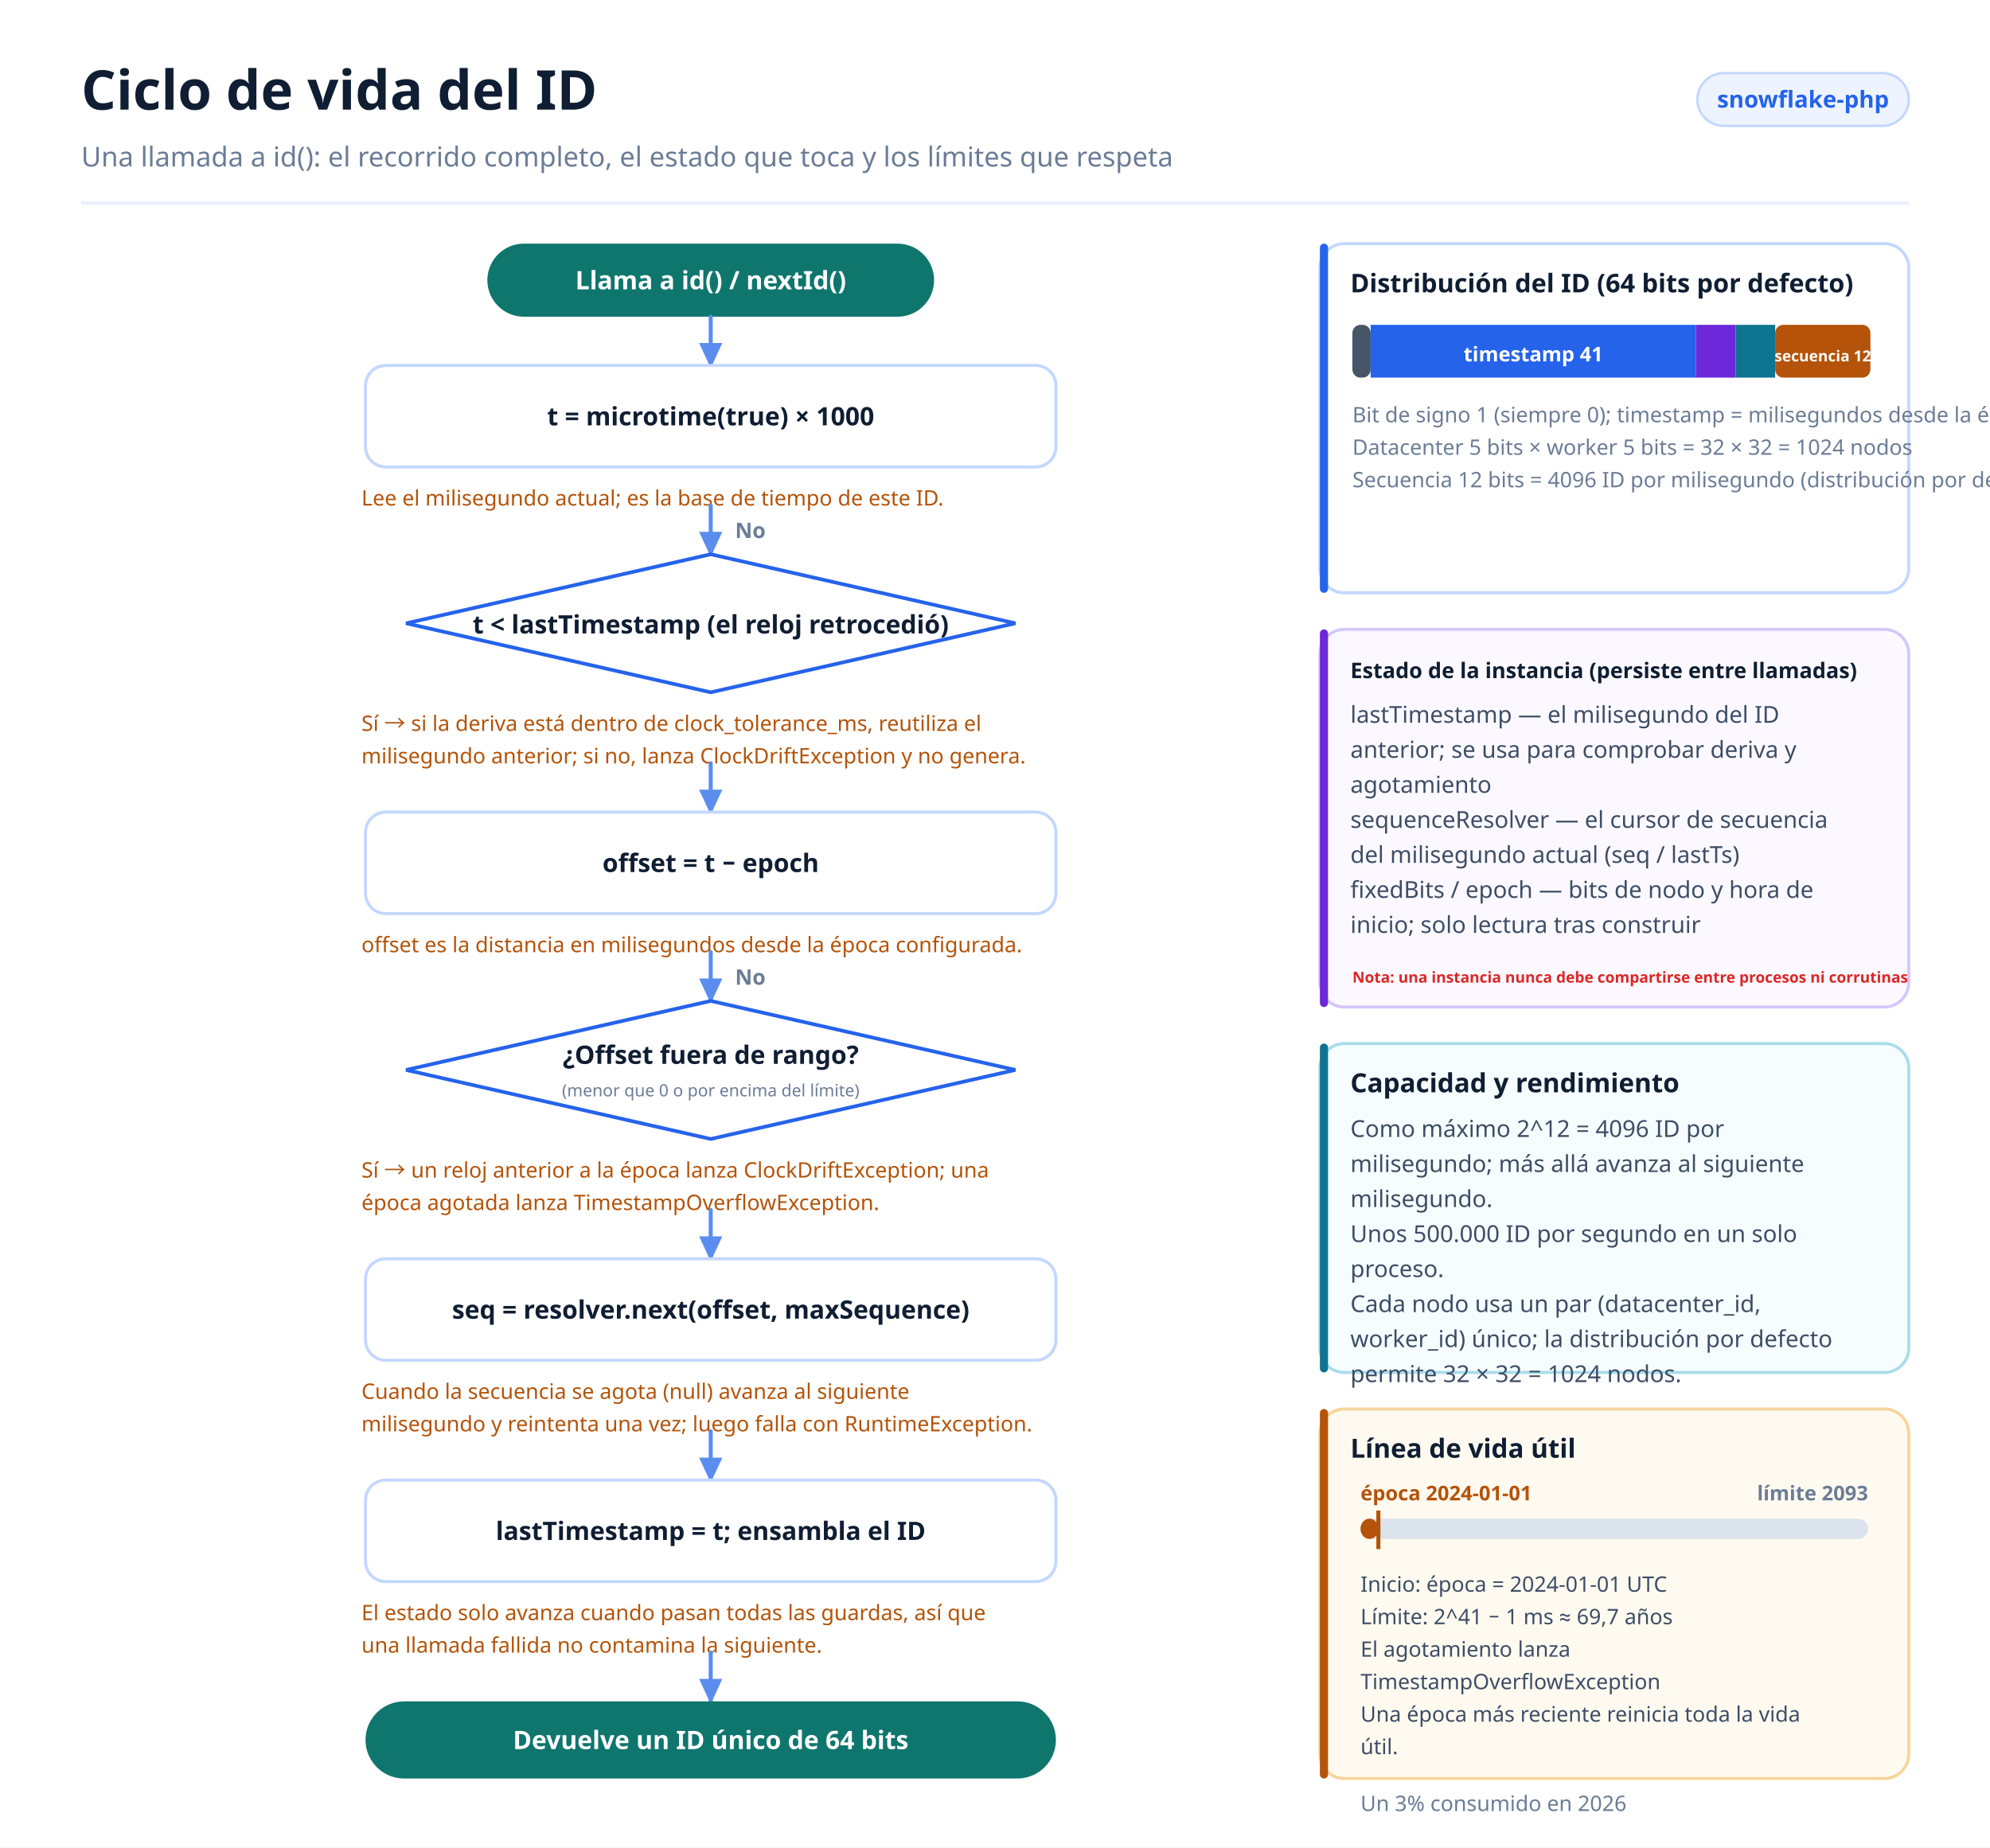
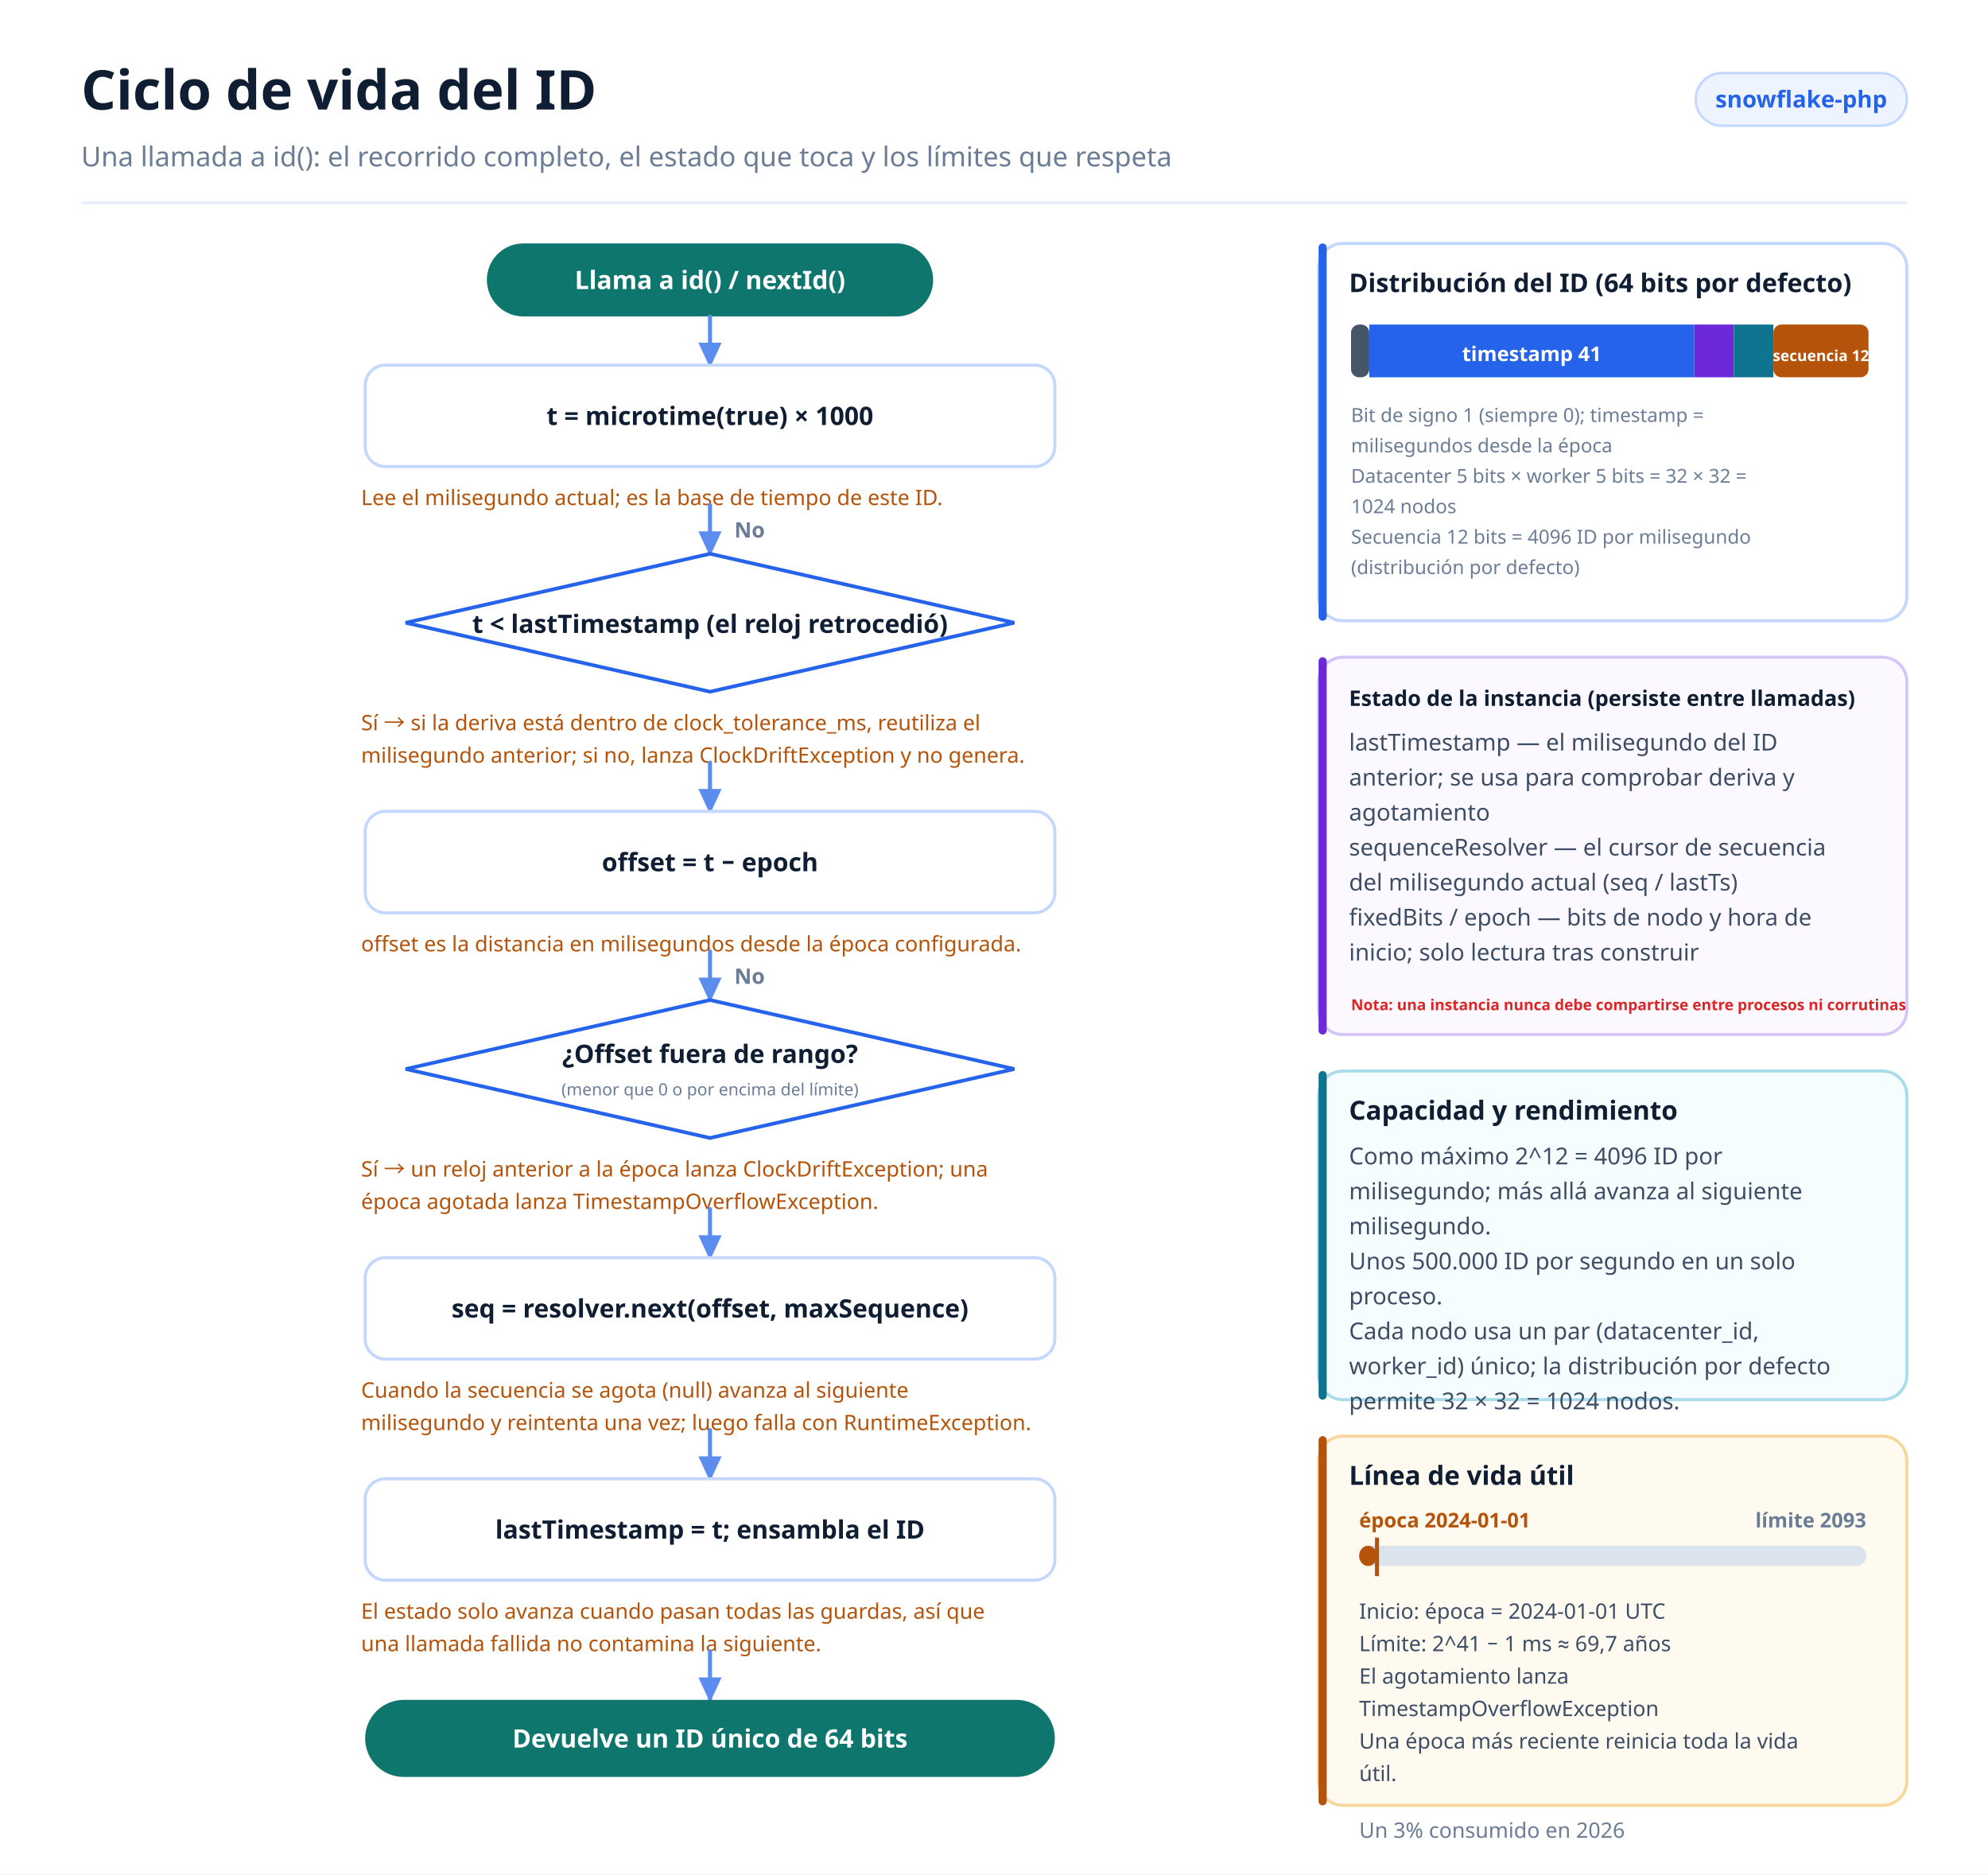
- <svg xmlns="http://www.w3.org/2000/svg" viewBox="0 0 980 910" width="980" height="910" role="img" font-family="-apple-system, BlinkMacSystemFont, 'Segoe UI', 'Noto Sans', 'PingFang SC', 'Hiragino Sans', 'Yu Gothic', 'Malgun Gothic', Roboto, 'Noto Sans CJK SC', 'Source Han Sans SC', 'Microsoft YaHei', 'Kohinoor Devanagari', 'Devanagari Sangam MN', 'Nirmala UI', 'Noto Sans Devanagari', 'Bangla MN', 'Bangla Sangam MN', 'Noto Sans Bengali', 'Geeza Pro', 'Noto Sans Arabic', Arial, sans-serif">
+ <svg xmlns="http://www.w3.org/2000/svg" viewBox="0 0 980 924" width="980" height="924" role="img" font-family="-apple-system, BlinkMacSystemFont, 'Segoe UI', 'Noto Sans', 'PingFang SC', 'Hiragino Sans', 'Yu Gothic', 'Malgun Gothic', Roboto, 'Noto Sans CJK SC', 'Source Han Sans SC', 'Microsoft YaHei', 'Kohinoor Devanagari', 'Devanagari Sangam MN', 'Nirmala UI', 'Noto Sans Devanagari', 'Bangla MN', 'Bangla Sangam MN', 'Noto Sans Bengali', 'Geeza Pro', 'Noto Sans Arabic', Arial, sans-serif">
  <defs>
    <marker id="mk-5b8def" viewBox="0 0 10 10" refX="8.5" refY="5" markerWidth="6.5" markerHeight="6.5" orient="auto">
      <path d="M0,0.6 L9.5,5 L0,9.4 z" fill="#5b8def" />
    </marker>
  </defs>
-   <rect width="980" height="910" fill="#ffffff" />
+   <rect width="980" height="924" fill="#ffffff" />
  <text x="40" y="54" font-size="27.0" fill="#0f1e33" font-weight="700">Ciclo de vida del ID</text>
  <text x="40" y="82" font-size="13.5" fill="#6b7c96" font-weight="400">Una llamada a id(): el recorrido completo, el estado que toca y los límites que respeta</text>
  <line x1="40.0" y1="100.0" x2="940.0" y2="100.0" stroke="#e8eefa" stroke-width="1.5" stroke-linecap="butt" />
  <rect x="835.9" y="36.0" width="104.1" height="26.0" rx="13" fill="#eef4ff" stroke="#c3d7ff" stroke-width="1.2" />
  <text x="887.937" y="53" font-size="11.5" fill="#2563eb" font-weight="600" text-anchor="middle">snowflake-php</text>
-   <rect x="650.0" y="120.0" width="290.0" height="172.0" rx="12" fill="#fff" stroke="#c3d7ff" stroke-width="1.5" />
-   <rect x="650.0" y="120.0" width="4.0" height="172.0" rx="2" fill="#2563eb" />
+   <rect x="650.0" y="120.0" width="290.0" height="186.0" rx="12" fill="#fff" stroke="#c3d7ff" stroke-width="1.5" />
+   <rect x="650.0" y="120.0" width="4.0" height="186.0" rx="2" fill="#2563eb" />
  <text x="665" y="144" font-size="12.7" fill="#0f1e33" font-weight="700">Distribución del ID (64 bits por defecto)</text>
  <rect x="666.0" y="160.0" width="9.0" height="26.0" rx="4" fill="#475569" />
  <rect x="675.0" y="160.0" width="160.2" height="26.0" rx="0" fill="#2563eb" />
  <text x="755.078" y="178" font-size="10.0" fill="#fff" font-weight="600" text-anchor="middle">timestamp 41</text>
  <rect x="835.2" y="160.0" width="19.5" height="26.0" rx="0" fill="#6d28d9" />
  <rect x="854.7" y="160.0" width="19.5" height="26.0" rx="0" fill="#0e7490" />
  <rect x="874.2" y="160.0" width="46.9" height="26.0" rx="4" fill="#b45309" />
  <text x="897.656" y="178" font-size="7.5" fill="#fff" font-weight="600" text-anchor="middle">secuencia 12</text>
-   <text x="666" y="208" font-size="10.5" fill="#6b7c96" font-weight="400">Bit de signo 1 (siempre 0); timestamp = milisegundos desde la época</text>
-   <text x="666" y="224" font-size="10.5" fill="#6b7c96" font-weight="400">Datacenter 5 bits × worker 5 bits = 32 × 32 = 1024 nodos</text>
-   <text x="666" y="240" font-size="10.5" fill="#6b7c96" font-weight="400">Secuencia 12 bits = 4096 ID por milisegundo (distribución por defecto)</text>
-   <rect x="650.0" y="310.0" width="290.0" height="186.0" rx="12" fill="#fbf9ff" stroke="#d5c6fa" stroke-width="1.5" />
-   <rect x="650.0" y="310.0" width="4.0" height="186.0" rx="2" fill="#6d28d9" />
-   <text x="665" y="334" font-size="10.6" fill="#0f1e33" font-weight="700">Estado de la instancia (persiste entre llamadas)</text>
-   <text x="665" y="356.0" font-size="11.5" fill="#3d4d66" font-weight="400">lastTimestamp — el milisegundo del ID</text>
-   <text x="665" y="373.25" font-size="11.5" fill="#3d4d66" font-weight="400">anterior; se usa para comprobar deriva y</text>
-   <text x="665" y="390.5" font-size="11.5" fill="#3d4d66" font-weight="400">agotamiento</text>
-   <text x="665" y="407.75" font-size="11.5" fill="#3d4d66" font-weight="400">sequenceResolver — el cursor de secuencia</text>
-   <text x="665" y="425.0" font-size="11.5" fill="#3d4d66" font-weight="400">del milisegundo actual (seq / lastTs)</text>
-   <text x="665" y="442.25" font-size="11.5" fill="#3d4d66" font-weight="400">fixedBits / epoch — bits de nodo y hora de</text>
-   <text x="665" y="459.5" font-size="11.5" fill="#3d4d66" font-weight="400">inicio; solo lectura tras construir</text>
-   <text x="666" y="484" font-size="7.5" fill="#dc2626" font-weight="600">Nota: una instancia nunca debe compartirse entre procesos ni corrutinas</text>
-   <rect x="650.0" y="514.0" width="290.0" height="162.0" rx="12" fill="#f6fdfe" stroke="#a9dcea" stroke-width="1.5" />
-   <rect x="650.0" y="514.0" width="4.0" height="162.0" rx="2" fill="#0e7490" />
-   <text x="665" y="538" font-size="13.0" fill="#0f1e33" font-weight="700">Capacidad y rendimiento</text>
-   <text x="665" y="560.0" font-size="11.5" fill="#3d4d66" font-weight="400">Como máximo 2^12 = 4096 ID por</text>
-   <text x="665" y="577.25" font-size="11.5" fill="#3d4d66" font-weight="400">milisegundo; más allá avanza al siguiente</text>
-   <text x="665" y="594.5" font-size="11.5" fill="#3d4d66" font-weight="400">milisegundo.</text>
-   <text x="665" y="611.75" font-size="11.5" fill="#3d4d66" font-weight="400">Unos 500.000 ID por segundo en un solo</text>
-   <text x="665" y="629.0" font-size="11.5" fill="#3d4d66" font-weight="400">proceso.</text>
-   <text x="665" y="646.25" font-size="11.5" fill="#3d4d66" font-weight="400">Cada nodo usa un par (datacenter_id,</text>
-   <text x="665" y="663.5" font-size="11.5" fill="#3d4d66" font-weight="400">worker_id) único; la distribución por defecto</text>
-   <text x="665" y="680.75" font-size="11.5" fill="#3d4d66" font-weight="400">permite 32 × 32 = 1024 nodos.</text>
-   <rect x="650.0" y="694.0" width="290.0" height="182.0" rx="12" fill="#fffaf0" stroke="#f7d59b" stroke-width="1.5" />
-   <rect x="650.0" y="694.0" width="4.0" height="182.0" rx="2" fill="#b45309" />
-   <text x="665" y="718" font-size="13.0" fill="#0f1e33" font-weight="700">Línea de vida útil</text>
-   <rect x="670.0" y="748.0" width="250.0" height="10.0" rx="5" fill="#dbe3ec" />
-   <rect x="670.0" y="748.0" width="8.8" height="10.0" rx="5" fill="#b45309" />
-   <line x1="678.8" y1="744.0" x2="678.8" y2="763.0" stroke="#b45309" stroke-width="2" stroke-linecap="butt" />
-   <text x="670" y="739" font-size="10.0" fill="#b45309" font-weight="600">época 2024-01-01</text>
-   <text x="920" y="739" font-size="10.0" fill="#6b7c96" font-weight="600" text-anchor="end">límite 2093</text>
-   <text x="670" y="784" font-size="10.5" fill="#3d4d66" font-weight="400">Inicio: época = 2024-01-01 UTC</text>
-   <text x="670" y="800" font-size="10.5" fill="#3d4d66" font-weight="400">Límite: 2^41 − 1 ms ≈ 69,7 años</text>
-   <text x="670" y="816" font-size="10.5" fill="#3d4d66" font-weight="400">El agotamiento lanza</text>
-   <text x="670" y="832" font-size="10.5" fill="#3d4d66" font-weight="400">TimestampOverflowException</text>
-   <text x="670" y="848" font-size="10.5" fill="#3d4d66" font-weight="400">Una época más reciente reinicia toda la vida</text>
-   <text x="670" y="864" font-size="10.5" fill="#3d4d66" font-weight="400">útil.</text>
-   <text x="670" y="892" font-size="10.5" fill="#3d4d66" text-anchor="start">
+   <text x="666" y="208" font-size="9.5" fill="#6b7c96" font-weight="400">Bit de signo 1 (siempre 0); timestamp =</text>
+   <text x="666" y="223" font-size="9.5" fill="#6b7c96" font-weight="400">milisegundos desde la época</text>
+   <text x="666" y="238" font-size="9.5" fill="#6b7c96" font-weight="400">Datacenter 5 bits × worker 5 bits = 32 × 32 =</text>
+   <text x="666" y="253" font-size="9.5" fill="#6b7c96" font-weight="400">1024 nodos</text>
+   <text x="666" y="268" font-size="9.5" fill="#6b7c96" font-weight="400">Secuencia 12 bits = 4096 ID por milisegundo</text>
+   <text x="666" y="283" font-size="9.5" fill="#6b7c96" font-weight="400">(distribución por defecto)</text>
+   <rect x="650.0" y="324.0" width="290.0" height="186.0" rx="12" fill="#fbf9ff" stroke="#d5c6fa" stroke-width="1.5" />
+   <rect x="650.0" y="324.0" width="4.0" height="186.0" rx="2" fill="#6d28d9" />
+   <text x="665" y="348" font-size="10.6" fill="#0f1e33" font-weight="700">Estado de la instancia (persiste entre llamadas)</text>
+   <text x="665" y="370.0" font-size="11.5" fill="#3d4d66" font-weight="400">lastTimestamp — el milisegundo del ID</text>
+   <text x="665" y="387.25" font-size="11.5" fill="#3d4d66" font-weight="400">anterior; se usa para comprobar deriva y</text>
+   <text x="665" y="404.5" font-size="11.5" fill="#3d4d66" font-weight="400">agotamiento</text>
+   <text x="665" y="421.75" font-size="11.5" fill="#3d4d66" font-weight="400">sequenceResolver — el cursor de secuencia</text>
+   <text x="665" y="439.0" font-size="11.5" fill="#3d4d66" font-weight="400">del milisegundo actual (seq / lastTs)</text>
+   <text x="665" y="456.25" font-size="11.5" fill="#3d4d66" font-weight="400">fixedBits / epoch — bits de nodo y hora de</text>
+   <text x="665" y="473.5" font-size="11.5" fill="#3d4d66" font-weight="400">inicio; solo lectura tras construir</text>
+   <text x="666" y="498" font-size="7.5" fill="#dc2626" font-weight="600">Nota: una instancia nunca debe compartirse entre procesos ni corrutinas</text>
+   <rect x="650.0" y="528.0" width="290.0" height="162.0" rx="12" fill="#f6fdfe" stroke="#a9dcea" stroke-width="1.5" />
+   <rect x="650.0" y="528.0" width="4.0" height="162.0" rx="2" fill="#0e7490" />
+   <text x="665" y="552" font-size="13.0" fill="#0f1e33" font-weight="700">Capacidad y rendimiento</text>
+   <text x="665" y="574.0" font-size="11.5" fill="#3d4d66" font-weight="400">Como máximo 2^12 = 4096 ID por</text>
+   <text x="665" y="591.25" font-size="11.5" fill="#3d4d66" font-weight="400">milisegundo; más allá avanza al siguiente</text>
+   <text x="665" y="608.5" font-size="11.5" fill="#3d4d66" font-weight="400">milisegundo.</text>
+   <text x="665" y="625.75" font-size="11.5" fill="#3d4d66" font-weight="400">Unos 500.000 ID por segundo en un solo</text>
+   <text x="665" y="643.0" font-size="11.5" fill="#3d4d66" font-weight="400">proceso.</text>
+   <text x="665" y="660.25" font-size="11.5" fill="#3d4d66" font-weight="400">Cada nodo usa un par (datacenter_id,</text>
+   <text x="665" y="677.5" font-size="11.5" fill="#3d4d66" font-weight="400">worker_id) único; la distribución por defecto</text>
+   <text x="665" y="694.75" font-size="11.5" fill="#3d4d66" font-weight="400">permite 32 × 32 = 1024 nodos.</text>
+   <rect x="650.0" y="708.0" width="290.0" height="182.0" rx="12" fill="#fffaf0" stroke="#f7d59b" stroke-width="1.5" />
+   <rect x="650.0" y="708.0" width="4.0" height="182.0" rx="2" fill="#b45309" />
+   <text x="665" y="732" font-size="13.0" fill="#0f1e33" font-weight="700">Línea de vida útil</text>
+   <rect x="670.0" y="762.0" width="250.0" height="10.0" rx="5" fill="#dbe3ec" />
+   <rect x="670.0" y="762.0" width="8.8" height="10.0" rx="5" fill="#b45309" />
+   <line x1="678.8" y1="758.0" x2="678.8" y2="777.0" stroke="#b45309" stroke-width="2" stroke-linecap="butt" />
+   <text x="670" y="753" font-size="10.0" fill="#b45309" font-weight="600">época 2024-01-01</text>
+   <text x="920" y="753" font-size="10.0" fill="#6b7c96" font-weight="600" text-anchor="end">límite 2093</text>
+   <text x="670" y="798" font-size="10.5" fill="#3d4d66" font-weight="400">Inicio: época = 2024-01-01 UTC</text>
+   <text x="670" y="814" font-size="10.5" fill="#3d4d66" font-weight="400">Límite: 2^41 − 1 ms ≈ 69,7 años</text>
+   <text x="670" y="830" font-size="10.5" fill="#3d4d66" font-weight="400">El agotamiento lanza</text>
+   <text x="670" y="846" font-size="10.5" fill="#3d4d66" font-weight="400">TimestampOverflowException</text>
+   <text x="670" y="862" font-size="10.5" fill="#3d4d66" font-weight="400">Una época más reciente reinicia toda la vida</text>
+   <text x="670" y="878" font-size="10.5" fill="#3d4d66" font-weight="400">útil.</text>
+   <text x="670" y="906" font-size="10.5" fill="#3d4d66" text-anchor="start">
    <tspan fill="#6b7c96" font-weight="400">Un 3% consumido en 2026</tspan>
  </text>
  <rect x="240.0" y="120.0" width="220.0" height="36.0" rx="18.0" fill="#0f766e" />
  <text x="350.0" y="142.5" font-size="12.5" fill="#fff" font-weight="600" text-anchor="middle">Llama a id() / nextId()</text>
  <path d="M350.0,156.0 L350.0,180.0" fill="none" stroke="#5b8def" stroke-width="2" stroke-linecap="round" marker-end="url(#mk-5b8def)" />
  <rect x="180.0" y="180.0" width="340.0" height="50.0" rx="10" fill="#fff" stroke="#c3d7ff" stroke-width="1.5" />
  <text x="350" y="209.5" font-size="12.5" fill="#0f1e33" font-weight="600" text-anchor="middle">t = microtime(true) × 1000</text>
  <text x="178" y="249" font-size="10.5" fill="#b45309" font-weight="400">Lee el milisegundo actual; es la base de tiempo de este ID.</text>
  <path d="M350.0,249.0 L350.0,273.0" fill="none" stroke="#5b8def" stroke-width="2" stroke-linecap="round" marker-end="url(#mk-5b8def)" />
  <text x="362" y="265.0" font-size="10.5" fill="#6b7c96" font-weight="600">No</text>
  <polygon points="350,273.0 500.0,307.0 350,341.0 200.0,307.0" fill="#fff" stroke="#2563eb" stroke-width="1.8" />
  <text x="350" y="312.0" font-size="12.5" fill="#0f1e33" font-weight="600" text-anchor="middle">t &lt; lastTimestamp (el reloj retrocedió)</text>
  <text x="178" y="360" font-size="10.5" fill="#b45309" font-weight="400">Sí → si la deriva está dentro de clock_tolerance_ms, reutiliza el</text>
  <text x="178" y="376" font-size="10.5" fill="#b45309" font-weight="400">milisegundo anterior; si no, lanza ClockDriftException y no genera.</text>
  <path d="M350.0,376.0 L350.0,400.0" fill="none" stroke="#5b8def" stroke-width="2" stroke-linecap="round" marker-end="url(#mk-5b8def)" />
  <rect x="180.0" y="400.0" width="340.0" height="50.0" rx="10" fill="#fff" stroke="#c3d7ff" stroke-width="1.5" />
  <text x="350" y="429.5" font-size="12.5" fill="#0f1e33" font-weight="600" text-anchor="middle">offset = t − epoch</text>
  <text x="178" y="469" font-size="10.5" fill="#b45309" font-weight="400">offset es la distancia en milisegundos desde la época configurada.</text>
  <path d="M350.0,469.0 L350.0,493.0" fill="none" stroke="#5b8def" stroke-width="2" stroke-linecap="round" marker-end="url(#mk-5b8def)" />
  <text x="362" y="485.0" font-size="10.5" fill="#6b7c96" font-weight="600">No</text>
  <polygon points="350,493.0 500.0,527.0 350,561.0 200.0,527.0" fill="#fff" stroke="#2563eb" stroke-width="1.8" />
  <text x="350" y="524.0" font-size="12.5" fill="#0f1e33" font-weight="600" text-anchor="middle">¿Offset fuera de rango?</text>
  <text x="350" y="540.0" font-size="8.3" fill="#6b7c96" font-weight="400" text-anchor="middle">(menor que 0 o por encima del límite)</text>
  <text x="178" y="580" font-size="10.5" fill="#b45309" font-weight="400">Sí → un reloj anterior a la época lanza ClockDriftException; una</text>
  <text x="178" y="596" font-size="10.5" fill="#b45309" font-weight="400">época agotada lanza TimestampOverflowException.</text>
  <path d="M350.0,596.0 L350.0,620.0" fill="none" stroke="#5b8def" stroke-width="2" stroke-linecap="round" marker-end="url(#mk-5b8def)" />
  <rect x="180.0" y="620.0" width="340.0" height="50.0" rx="10" fill="#fff" stroke="#c3d7ff" stroke-width="1.5" />
  <text x="350" y="649.5" font-size="12.5" fill="#0f1e33" font-weight="600" text-anchor="middle">seq = resolver.next(offset, maxSequence)</text>
  <text x="178" y="689" font-size="10.5" fill="#b45309" font-weight="400">Cuando la secuencia se agota (null) avanza al siguiente</text>
  <text x="178" y="705" font-size="10.5" fill="#b45309" font-weight="400">milisegundo y reintenta una vez; luego falla con RuntimeException.</text>
  <path d="M350.0,705.0 L350.0,729.0" fill="none" stroke="#5b8def" stroke-width="2" stroke-linecap="round" marker-end="url(#mk-5b8def)" />
  <rect x="180.0" y="729.0" width="340.0" height="50.0" rx="10" fill="#fff" stroke="#c3d7ff" stroke-width="1.5" />
  <text x="350" y="758.5" font-size="12.5" fill="#0f1e33" font-weight="600" text-anchor="middle">lastTimestamp = t; ensambla el ID</text>
  <text x="178" y="798" font-size="10.5" fill="#b45309" font-weight="400">El estado solo avanza cuando pasan todas las guardas, así que</text>
  <text x="178" y="814" font-size="10.5" fill="#b45309" font-weight="400">una llamada fallida no contamina la siguiente.</text>
  <path d="M350.0,814.0 L350.0,838.0" fill="none" stroke="#5b8def" stroke-width="2" stroke-linecap="round" marker-end="url(#mk-5b8def)" />
  <rect x="180.0" y="838.0" width="340.0" height="38.0" rx="19.0" fill="#0f766e" />
  <text x="350.0" y="861.5" font-size="12.5" fill="#fff" font-weight="600" text-anchor="middle">Devuelve un ID único de 64 bits</text>
</svg>
